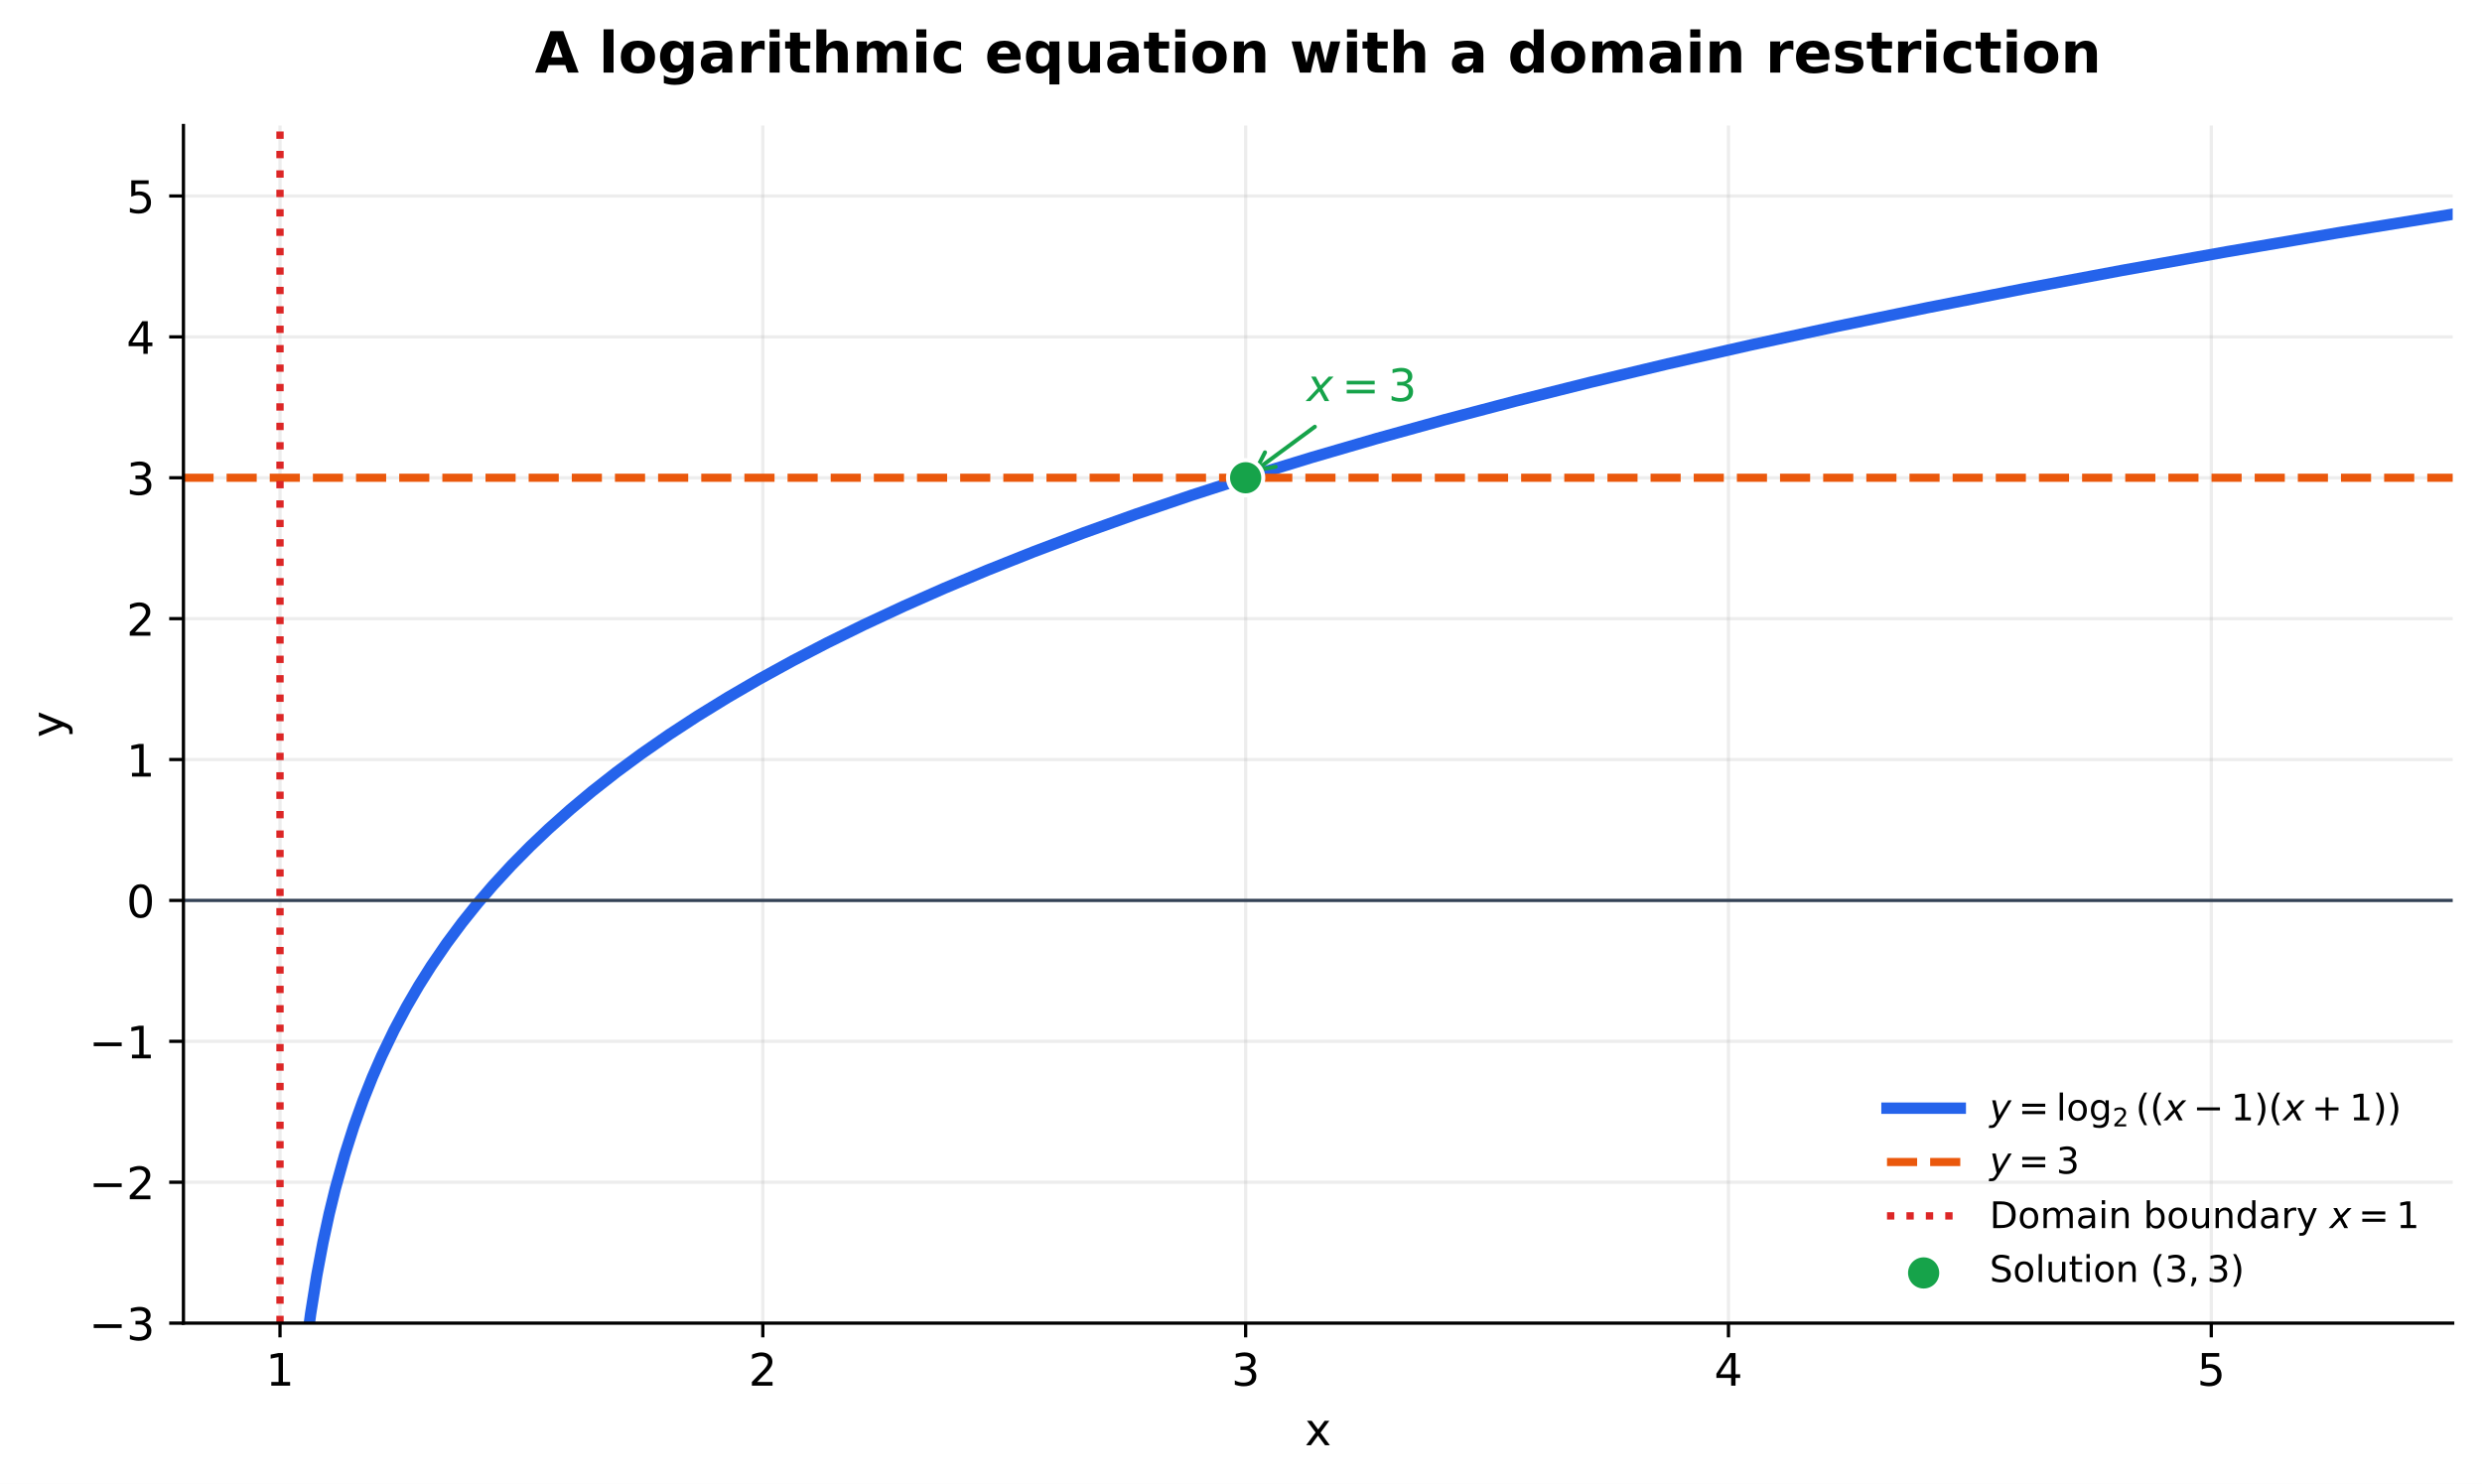
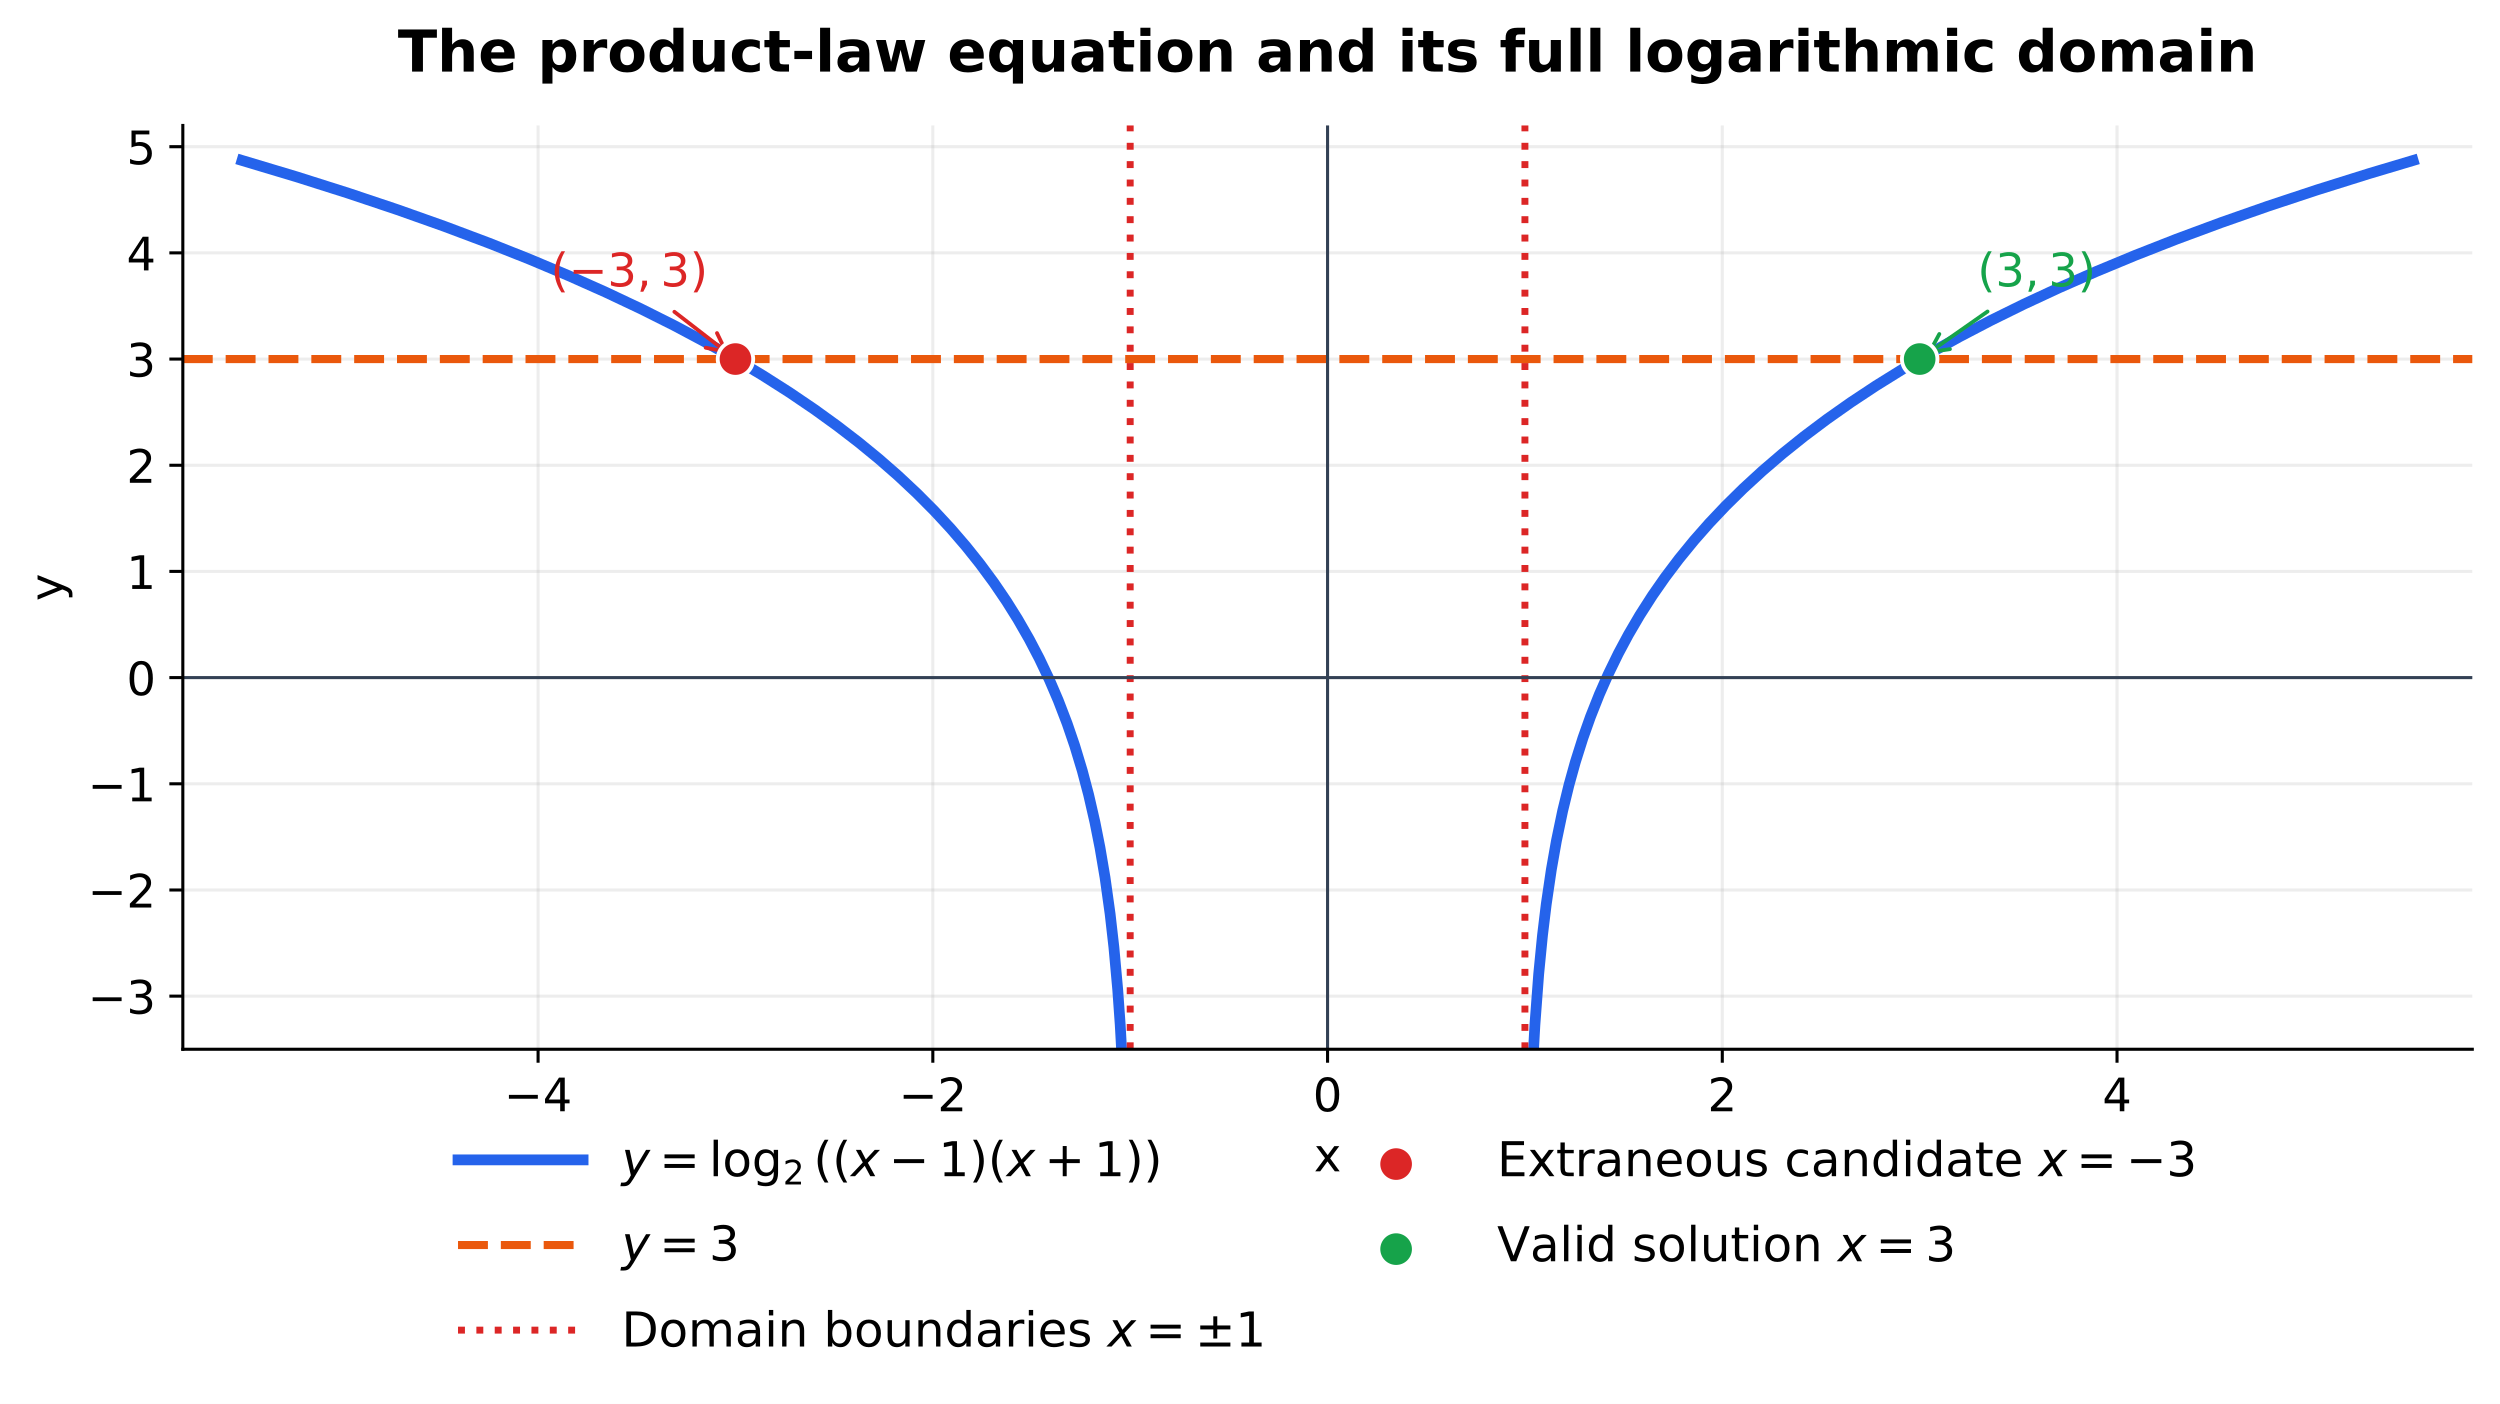
- <svg xmlns="http://www.w3.org/2000/svg" xmlns:xlink="http://www.w3.org/1999/xlink" width="609.702pt" height="364.57pt" viewBox="0 0 609.702 364.57" version="1.1">
+ <svg xmlns="http://www.w3.org/2000/svg" xmlns:xlink="http://www.w3.org/1999/xlink" width="649.584pt" height="364.794pt" viewBox="0 0 649.584 364.794" version="1.1">
  <defs>
    <style type="text/css">*{stroke-linejoin: round; stroke-linecap: butt}</style>
  </defs>
  <g id="figure_1">
    <g id="patch_1">
-       <path d="M 0 364.57  L 609.702 364.57  L 609.702 0  L 0 0  z " style="fill: #ffffff" />
+       <path d="M 0 364.794  L 649.584 364.794  L 649.584 0  L 0 0  z " style="fill: #ffffff" />
    </g>
    <g id="axes_1">
      <g id="patch_2">
-         <path d="M 45.062 325.078  L 602.502 325.078  L 602.502 30.838  L 45.062 30.838  z " style="fill: #ffffff" />
+         <path d="M 47.504 272.631  L 642.384 272.631  L 642.384 32.598  L 47.504 32.598  z " style="fill: #ffffff" />
      </g>
      <g id="matplotlib.axis_1">
        <g id="xtick_1">
          <g id="line2d_1">
-             <path d="M 68.783 325.078  L 68.783 30.838  " clip-path="url(#p2cdcbccabf)" style="fill: none; stroke: #b0b0b0; stroke-opacity: 0.22; stroke-width: 0.8; stroke-linecap: square" />
+             <path d="M 139.813 272.631  L 139.813 32.598  " clip-path="url(#paec1290d98)" style="fill: none; stroke: #b0b0b0; stroke-opacity: 0.22; stroke-width: 0.8; stroke-linecap: square" />
          </g>
          <g id="line2d_2">
            <defs>
-               <path id="ma4aa0a1825" d="M 0 0  L 0 3.5  " style="stroke: #000000; stroke-width: 0.8" />
+               <path id="mba4700e595" d="M 0 0  L 0 3.5  " style="stroke: #000000; stroke-width: 0.8" />
            </defs>
            <g>
-               <use xlink:href="#ma4aa0a1825" x="68.783" y="325.078" style="stroke: #000000; stroke-width: 0.8" />
+               <use xlink:href="#mba4700e595" x="139.813" y="272.631" style="stroke: #000000; stroke-width: 0.8" />
            </g>
          </g>
          <g id="text_1">
-             <text style="font-size: 11px; font-family: 'DejaVu Sans'; text-anchor: middle" x="68.783" y="340.436" transform="rotate(-0 68.7832 340.4361)">1</text>
+             <text style="font-size: 12px; font-family: 'DejaVu Sans'; text-anchor: middle" x="139.813" y="288.749" transform="rotate(-0 139.8133 288.7495)">−4</text>
          </g>
        </g>
        <g id="xtick_2">
          <g id="line2d_3">
-             <path d="M 187.387 325.078  L 187.387 30.838  " clip-path="url(#p2cdcbccabf)" style="fill: none; stroke: #b0b0b0; stroke-opacity: 0.22; stroke-width: 0.8; stroke-linecap: square" />
+             <path d="M 242.379 272.631  L 242.379 32.598  " clip-path="url(#paec1290d98)" style="fill: none; stroke: #b0b0b0; stroke-opacity: 0.22; stroke-width: 0.8; stroke-linecap: square" />
          </g>
          <g id="line2d_4">
            <g>
-               <use xlink:href="#ma4aa0a1825" x="187.387" y="325.078" style="stroke: #000000; stroke-width: 0.8" />
+               <use xlink:href="#mba4700e595" x="242.379" y="272.631" style="stroke: #000000; stroke-width: 0.8" />
            </g>
          </g>
          <g id="text_2">
-             <text style="font-size: 11px; font-family: 'DejaVu Sans'; text-anchor: middle" x="187.387" y="340.436" transform="rotate(-0 187.3875 340.4361)">2</text>
+             <text style="font-size: 12px; font-family: 'DejaVu Sans'; text-anchor: middle" x="242.379" y="288.749" transform="rotate(-0 242.3789 288.7495)">−2</text>
          </g>
        </g>
        <g id="xtick_3">
          <g id="line2d_5">
-             <path d="M 305.992 325.078  L 305.992 30.838  " clip-path="url(#p2cdcbccabf)" style="fill: none; stroke: #b0b0b0; stroke-opacity: 0.22; stroke-width: 0.8; stroke-linecap: square" />
+             <path d="M 344.944 272.631  L 344.944 32.598  " clip-path="url(#paec1290d98)" style="fill: none; stroke: #b0b0b0; stroke-opacity: 0.22; stroke-width: 0.8; stroke-linecap: square" />
          </g>
          <g id="line2d_6">
            <g>
-               <use xlink:href="#ma4aa0a1825" x="305.992" y="325.078" style="stroke: #000000; stroke-width: 0.8" />
+               <use xlink:href="#mba4700e595" x="344.944" y="272.631" style="stroke: #000000; stroke-width: 0.8" />
            </g>
          </g>
          <g id="text_3">
-             <text style="font-size: 11px; font-family: 'DejaVu Sans'; text-anchor: middle" x="305.992" y="340.436" transform="rotate(-0 305.9917 340.4361)">3</text>
+             <text style="font-size: 12px; font-family: 'DejaVu Sans'; text-anchor: middle" x="344.944" y="288.749" transform="rotate(-0 344.9444 288.7495)">0</text>
          </g>
        </g>
        <g id="xtick_4">
          <g id="line2d_7">
-             <path d="M 424.596 325.078  L 424.596 30.838  " clip-path="url(#p2cdcbccabf)" style="fill: none; stroke: #b0b0b0; stroke-opacity: 0.22; stroke-width: 0.8; stroke-linecap: square" />
+             <path d="M 447.51 272.631  L 447.51 32.598  " clip-path="url(#paec1290d98)" style="fill: none; stroke: #b0b0b0; stroke-opacity: 0.22; stroke-width: 0.8; stroke-linecap: square" />
          </g>
          <g id="line2d_8">
            <g>
-               <use xlink:href="#ma4aa0a1825" x="424.596" y="325.078" style="stroke: #000000; stroke-width: 0.8" />
+               <use xlink:href="#mba4700e595" x="447.51" y="272.631" style="stroke: #000000; stroke-width: 0.8" />
            </g>
          </g>
          <g id="text_4">
-             <text style="font-size: 11px; font-family: 'DejaVu Sans'; text-anchor: middle" x="424.596" y="340.436" transform="rotate(-0 424.596 340.4361)">4</text>
+             <text style="font-size: 12px; font-family: 'DejaVu Sans'; text-anchor: middle" x="447.51" y="288.749" transform="rotate(-0 447.5099 288.7495)">2</text>
          </g>
        </g>
        <g id="xtick_5">
          <g id="line2d_9">
-             <path d="M 543.2 325.078  L 543.2 30.838  " clip-path="url(#p2cdcbccabf)" style="fill: none; stroke: #b0b0b0; stroke-opacity: 0.22; stroke-width: 0.8; stroke-linecap: square" />
+             <path d="M 550.075 272.631  L 550.075 32.598  " clip-path="url(#paec1290d98)" style="fill: none; stroke: #b0b0b0; stroke-opacity: 0.22; stroke-width: 0.8; stroke-linecap: square" />
          </g>
          <g id="line2d_10">
            <g>
-               <use xlink:href="#ma4aa0a1825" x="543.2" y="325.078" style="stroke: #000000; stroke-width: 0.8" />
+               <use xlink:href="#mba4700e595" x="550.075" y="272.631" style="stroke: #000000; stroke-width: 0.8" />
            </g>
          </g>
          <g id="text_5">
-             <text style="font-size: 11px; font-family: 'DejaVu Sans'; text-anchor: middle" x="543.2" y="340.436" transform="rotate(-0 543.2002 340.4361)">5</text>
+             <text style="font-size: 12px; font-family: 'DejaVu Sans'; text-anchor: middle" x="550.075" y="288.749" transform="rotate(-0 550.0754 288.7495)">4</text>
          </g>
        </g>
        <g id="text_6">
-           <text style="font-size: 11px; font-family: 'DejaVu Sans'; text-anchor: middle" x="323.782" y="355.082" transform="rotate(-0 323.7823 355.082)">x</text>
+           <text style="font-size: 12px; font-family: 'DejaVu Sans'; text-anchor: middle" x="344.944" y="304.363" transform="rotate(-0 344.9444 304.3632)">x</text>
        </g>
      </g>
      <g id="matplotlib.axis_2">
        <g id="ytick_1">
          <g id="line2d_11">
-             <path d="M 45.062 325.078  L 602.502 325.078  " clip-path="url(#p2cdcbccabf)" style="fill: none; stroke: #b0b0b0; stroke-opacity: 0.22; stroke-width: 0.8; stroke-linecap: square" />
+             <path d="M 47.504 258.836  L 642.384 258.836  " clip-path="url(#paec1290d98)" style="fill: none; stroke: #b0b0b0; stroke-opacity: 0.22; stroke-width: 0.8; stroke-linecap: square" />
          </g>
          <g id="line2d_12">
            <defs>
-               <path id="ma84de4be8d" d="M 0 0  L -3.5 0  " style="stroke: #000000; stroke-width: 0.8" />
+               <path id="mb89dd9a7d6" d="M 0 0  L -3.5 0  " style="stroke: #000000; stroke-width: 0.8" />
            </defs>
            <g>
-               <use xlink:href="#ma84de4be8d" x="45.062" y="325.078" style="stroke: #000000; stroke-width: 0.8" />
+               <use xlink:href="#mb89dd9a7d6" x="47.504" y="258.836" style="stroke: #000000; stroke-width: 0.8" />
            </g>
          </g>
          <g id="text_7">
-             <text style="font-size: 11px; font-family: 'DejaVu Sans'; text-anchor: end" x="38.062" y="329.257" transform="rotate(-0 38.06234 329.257)">−3</text>
+             <text style="font-size: 12px; font-family: 'DejaVu Sans'; text-anchor: end" x="40.504" y="263.395" transform="rotate(-0 40.50438 263.3954)">−3</text>
          </g>
        </g>
        <g id="ytick_2">
          <g id="line2d_13">
-             <path d="M 45.062 290.461  L 602.502 290.461  " clip-path="url(#p2cdcbccabf)" style="fill: none; stroke: #b0b0b0; stroke-opacity: 0.22; stroke-width: 0.8; stroke-linecap: square" />
+             <path d="M 47.504 231.246  L 642.384 231.246  " clip-path="url(#paec1290d98)" style="fill: none; stroke: #b0b0b0; stroke-opacity: 0.22; stroke-width: 0.8; stroke-linecap: square" />
          </g>
          <g id="line2d_14">
            <g>
-               <use xlink:href="#ma84de4be8d" x="45.062" y="290.461" style="stroke: #000000; stroke-width: 0.8" />
+               <use xlink:href="#mb89dd9a7d6" x="47.504" y="231.246" style="stroke: #000000; stroke-width: 0.8" />
            </g>
          </g>
          <g id="text_8">
-             <text style="font-size: 11px; font-family: 'DejaVu Sans'; text-anchor: end" x="38.062" y="294.64" transform="rotate(-0 38.06234 294.6405)">−2</text>
+             <text style="font-size: 12px; font-family: 'DejaVu Sans'; text-anchor: end" x="40.504" y="235.805" transform="rotate(-0 40.50438 235.8053)">−2</text>
          </g>
        </g>
        <g id="ytick_3">
          <g id="line2d_15">
-             <path d="M 45.062 255.845  L 602.502 255.845  " clip-path="url(#p2cdcbccabf)" style="fill: none; stroke: #b0b0b0; stroke-opacity: 0.22; stroke-width: 0.8; stroke-linecap: square" />
+             <path d="M 47.504 203.656  L 642.384 203.656  " clip-path="url(#paec1290d98)" style="fill: none; stroke: #b0b0b0; stroke-opacity: 0.22; stroke-width: 0.8; stroke-linecap: square" />
          </g>
          <g id="line2d_16">
            <g>
-               <use xlink:href="#ma84de4be8d" x="45.062" y="255.845" style="stroke: #000000; stroke-width: 0.8" />
+               <use xlink:href="#mb89dd9a7d6" x="47.504" y="203.656" style="stroke: #000000; stroke-width: 0.8" />
            </g>
          </g>
          <g id="text_9">
-             <text style="font-size: 11px; font-family: 'DejaVu Sans'; text-anchor: end" x="38.062" y="260.024" transform="rotate(-0 38.06234 260.024)">−1</text>
+             <text style="font-size: 12px; font-family: 'DejaVu Sans'; text-anchor: end" x="40.504" y="208.215" transform="rotate(-0 40.50438 208.2152)">−1</text>
          </g>
        </g>
        <g id="ytick_4">
          <g id="line2d_17">
-             <path d="M 45.062 221.228  L 602.502 221.228  " clip-path="url(#p2cdcbccabf)" style="fill: none; stroke: #b0b0b0; stroke-opacity: 0.22; stroke-width: 0.8; stroke-linecap: square" />
+             <path d="M 47.504 176.066  L 642.384 176.066  " clip-path="url(#paec1290d98)" style="fill: none; stroke: #b0b0b0; stroke-opacity: 0.22; stroke-width: 0.8; stroke-linecap: square" />
          </g>
          <g id="line2d_18">
            <g>
-               <use xlink:href="#ma84de4be8d" x="45.062" y="221.228" style="stroke: #000000; stroke-width: 0.8" />
+               <use xlink:href="#mb89dd9a7d6" x="47.504" y="176.066" style="stroke: #000000; stroke-width: 0.8" />
            </g>
          </g>
          <g id="text_10">
-             <text style="font-size: 11px; font-family: 'DejaVu Sans'; text-anchor: end" x="38.062" y="225.408" transform="rotate(-0 38.06234 225.4075)">0</text>
+             <text style="font-size: 12px; font-family: 'DejaVu Sans'; text-anchor: end" x="40.504" y="180.625" transform="rotate(-0 40.50438 180.6251)">0</text>
          </g>
        </g>
        <g id="ytick_5">
          <g id="line2d_19">
-             <path d="M 45.062 186.612  L 602.502 186.612  " clip-path="url(#p2cdcbccabf)" style="fill: none; stroke: #b0b0b0; stroke-opacity: 0.22; stroke-width: 0.8; stroke-linecap: square" />
+             <path d="M 47.504 148.476  L 642.384 148.476  " clip-path="url(#paec1290d98)" style="fill: none; stroke: #b0b0b0; stroke-opacity: 0.22; stroke-width: 0.8; stroke-linecap: square" />
          </g>
          <g id="line2d_20">
            <g>
-               <use xlink:href="#ma84de4be8d" x="45.062" y="186.612" style="stroke: #000000; stroke-width: 0.8" />
+               <use xlink:href="#mb89dd9a7d6" x="47.504" y="148.476" style="stroke: #000000; stroke-width: 0.8" />
            </g>
          </g>
          <g id="text_11">
-             <text style="font-size: 11px; font-family: 'DejaVu Sans'; text-anchor: end" x="38.062" y="190.791" transform="rotate(-0 38.06234 190.7911)">1</text>
+             <text style="font-size: 12px; font-family: 'DejaVu Sans'; text-anchor: end" x="40.504" y="153.035" transform="rotate(-0 40.50438 153.035)">1</text>
          </g>
        </g>
        <g id="ytick_6">
          <g id="line2d_21">
-             <path d="M 45.062 151.995  L 602.502 151.995  " clip-path="url(#p2cdcbccabf)" style="fill: none; stroke: #b0b0b0; stroke-opacity: 0.22; stroke-width: 0.8; stroke-linecap: square" />
+             <path d="M 47.504 120.886  L 642.384 120.886  " clip-path="url(#paec1290d98)" style="fill: none; stroke: #b0b0b0; stroke-opacity: 0.22; stroke-width: 0.8; stroke-linecap: square" />
          </g>
          <g id="line2d_22">
            <g>
-               <use xlink:href="#ma84de4be8d" x="45.062" y="151.995" style="stroke: #000000; stroke-width: 0.8" />
+               <use xlink:href="#mb89dd9a7d6" x="47.504" y="120.886" style="stroke: #000000; stroke-width: 0.8" />
            </g>
          </g>
          <g id="text_12">
-             <text style="font-size: 11px; font-family: 'DejaVu Sans'; text-anchor: end" x="38.062" y="156.175" transform="rotate(-0 38.06234 156.1746)">2</text>
+             <text style="font-size: 12px; font-family: 'DejaVu Sans'; text-anchor: end" x="40.504" y="125.445" transform="rotate(-0 40.50438 125.445)">2</text>
          </g>
        </g>
        <g id="ytick_7">
          <g id="line2d_23">
-             <path d="M 45.062 117.379  L 602.502 117.379  " clip-path="url(#p2cdcbccabf)" style="fill: none; stroke: #b0b0b0; stroke-opacity: 0.22; stroke-width: 0.8; stroke-linecap: square" />
+             <path d="M 47.504 93.296  L 642.384 93.296  " clip-path="url(#paec1290d98)" style="fill: none; stroke: #b0b0b0; stroke-opacity: 0.22; stroke-width: 0.8; stroke-linecap: square" />
          </g>
          <g id="line2d_24">
            <g>
-               <use xlink:href="#ma84de4be8d" x="45.062" y="117.379" style="stroke: #000000; stroke-width: 0.8" />
+               <use xlink:href="#mb89dd9a7d6" x="47.504" y="93.296" style="stroke: #000000; stroke-width: 0.8" />
            </g>
          </g>
          <g id="text_13">
-             <text style="font-size: 11px; font-family: 'DejaVu Sans'; text-anchor: end" x="38.062" y="121.558" transform="rotate(-0 38.06234 121.5581)">3</text>
+             <text style="font-size: 12px; font-family: 'DejaVu Sans'; text-anchor: end" x="40.504" y="97.855" transform="rotate(-0 40.50438 97.85489)">3</text>
          </g>
        </g>
        <g id="ytick_8">
          <g id="line2d_25">
-             <path d="M 45.062 82.763  L 602.502 82.763  " clip-path="url(#p2cdcbccabf)" style="fill: none; stroke: #b0b0b0; stroke-opacity: 0.22; stroke-width: 0.8; stroke-linecap: square" />
+             <path d="M 47.504 65.706  L 642.384 65.706  " clip-path="url(#paec1290d98)" style="fill: none; stroke: #b0b0b0; stroke-opacity: 0.22; stroke-width: 0.8; stroke-linecap: square" />
          </g>
          <g id="line2d_26">
            <g>
-               <use xlink:href="#ma84de4be8d" x="45.062" y="82.763" style="stroke: #000000; stroke-width: 0.8" />
+               <use xlink:href="#mb89dd9a7d6" x="47.504" y="65.706" style="stroke: #000000; stroke-width: 0.8" />
            </g>
          </g>
          <g id="text_14">
-             <text style="font-size: 11px; font-family: 'DejaVu Sans'; text-anchor: end" x="38.062" y="86.942" transform="rotate(-0 38.06234 86.94166)">4</text>
+             <text style="font-size: 12px; font-family: 'DejaVu Sans'; text-anchor: end" x="40.504" y="70.265" transform="rotate(-0 40.50438 70.26481)">4</text>
          </g>
        </g>
        <g id="ytick_9">
          <g id="line2d_27">
-             <path d="M 45.062 48.146  L 602.502 48.146  " clip-path="url(#p2cdcbccabf)" style="fill: none; stroke: #b0b0b0; stroke-opacity: 0.22; stroke-width: 0.8; stroke-linecap: square" />
+             <path d="M 47.504 38.116  L 642.384 38.116  " clip-path="url(#paec1290d98)" style="fill: none; stroke: #b0b0b0; stroke-opacity: 0.22; stroke-width: 0.8; stroke-linecap: square" />
          </g>
          <g id="line2d_28">
            <g>
-               <use xlink:href="#ma84de4be8d" x="45.062" y="48.146" style="stroke: #000000; stroke-width: 0.8" />
+               <use xlink:href="#mb89dd9a7d6" x="47.504" y="38.116" style="stroke: #000000; stroke-width: 0.8" />
            </g>
          </g>
          <g id="text_15">
-             <text style="font-size: 11px; font-family: 'DejaVu Sans'; text-anchor: end" x="38.062" y="52.325" transform="rotate(-0 38.06234 52.32519)">5</text>
+             <text style="font-size: 12px; font-family: 'DejaVu Sans'; text-anchor: end" x="40.504" y="42.675" transform="rotate(-0 40.50438 42.67473)">5</text>
          </g>
        </g>
        <g id="text_16">
-           <text style="font-size: 11px; font-family: 'DejaVu Sans'; text-anchor: middle" x="15.558" y="177.958" transform="rotate(-90 15.55828 177.9578)">y</text>
+           <text style="font-size: 12px; font-family: 'DejaVu Sans'; text-anchor: middle" x="16.318" y="152.614" transform="rotate(-90 16.31812 152.6145)">y</text>
        </g>
      </g>
      <g id="line2d_29">
-         <path d="M 72.054 365.57  L 72.508 358.674  L 73.267 349.251  L 74.786 334.37  L 76.304 322.795  L 77.823 313.301  L 79.341 305.239  L 80.86 298.223  L 82.379 292.004  L 84.656 283.816  L 86.934 276.672  L 89.212 270.324  L 91.49 264.605  L 93.768 259.395  L 96.805 253.09  L 99.843 247.382  L 102.88 242.161  L 105.917 237.343  L 109.714 231.796  L 113.51 226.689  L 117.307 221.952  L 121.103 217.53  L 125.659 212.581  L 130.215 207.965  L 134.771 203.636  L 140.086 198.9  L 145.401 194.456  L 151.475 189.688  L 157.55 185.209  L 164.383 180.469  L 171.217 176.005  L 178.81 171.33  L 186.403 166.917  L 194.756 162.329  L 203.108 157.987  L 212.22 153.5  L 222.091 148.897  L 231.962 144.534  L 242.592 140.074  L 253.981 135.539  L 266.13 130.95  L 279.039 126.324  L 292.706 121.676  L 307.133 117.019  L 322.319 112.365  L 338.264 107.722  L 354.969 103.098  L 372.433 98.501  L 390.656 93.935  L 409.639 89.406  L 430.14 84.749  L 451.401 80.151  L 473.421 75.613  L 496.959 70.99  L 521.257 66.442  L 547.073 61.836  L 574.408 57.188  L 602.502 52.634  L 602.502 52.634  " clip-path="url(#p2cdcbccabf)" style="fill: none; stroke: #2563eb; stroke-width: 2.8; stroke-linecap: square" />
+         <path d="M 62.889 41.692  L 77.007 45.927  L 90.467 50.196  L 103.272 54.489  L 115.419 58.799  L 126.91 63.115  L 137.744 67.423  L 147.922 71.709  L 157.443 75.954  L 166.636 80.298  L 175.172 84.575  L 183.38 88.939  L 190.931 93.2  L 198.154 97.527  L 205.048 101.92  L 211.615 106.375  L 217.524 110.646  L 223.106 114.939  L 228.359 119.245  L 233.283 123.552  L 238.208 128.16  L 242.804 132.779  L 247.072 137.391  L 251.012 141.973  L 254.624 146.497  L 258.235 151.39  L 261.518 156.219  L 264.473 160.94  L 267.428 166.091  L 270.054 171.11  L 272.681 176.643  L 274.979 182.008  L 277.277 187.994  L 279.247 193.758  L 281.217 200.283  L 282.858 206.485  L 284.5 213.626  L 285.813 220.256  L 287.127 228.021  L 288.44 237.432  L 289.425 246.117  L 290.41 257.017  L 291.066 266.243  L 291.723 278.102  L 292.38 294.814  L 292.38 294.814  " clip-path="url(#paec1290d98)" style="fill: none; stroke: #2563eb; stroke-width: 2.8; stroke-linecap: square" />
      </g>
      <g id="line2d_30">
-         <path d="M 45.062 117.379  L 602.502 117.379  " clip-path="url(#p2cdcbccabf)" style="fill: none; stroke-dasharray: 7.4,3.2; stroke-dashoffset: 0; stroke: #ea580c; stroke-width: 2" />
+         <path d="M 397.509 294.814  L 398.166 278.102  L 398.822 266.243  L 399.807 253.066  L 400.792 243.024  L 401.777 234.884  L 403.091 225.95  L 404.404 218.506  L 406.045 210.638  L 407.687 203.907  L 409.328 198.009  L 411.298 191.762  L 413.268 186.211  L 415.566 180.418  L 417.865 175.205  L 420.491 169.812  L 423.118 164.905  L 426.072 159.857  L 429.356 154.728  L 432.639 150.015  L 436.25 145.23  L 440.19 140.408  L 444.13 135.935  L 448.398 131.425  L 452.994 126.899  L 457.919 122.376  L 463.172 117.87  L 468.753 113.393  L 474.663 108.954  L 480.901 104.559  L 487.467 100.214  L 494.361 95.923  L 501.584 91.689  L 509.135 87.514  L 517.343 83.232  L 525.879 79.031  L 535.072 74.759  L 544.593 70.579  L 554.771 66.356  L 565.605 62.106  L 577.096 57.846  L 589.244 53.588  L 602.048 49.344  L 615.509 45.122  L 627 41.692  L 627 41.692  " clip-path="url(#paec1290d98)" style="fill: none; stroke: #2563eb; stroke-width: 2.8; stroke-linecap: square" />
      </g>
      <g id="line2d_31">
-         <path d="M 68.783 325.078  L 68.783 30.838  " clip-path="url(#p2cdcbccabf)" style="fill: none; stroke-dasharray: 1.8,2.97; stroke-dashoffset: 0; stroke: #dc2626; stroke-width: 1.8" />
+         <path d="M 47.504 93.296  L 642.384 93.296  " clip-path="url(#paec1290d98)" style="fill: none; stroke-dasharray: 7.77,3.36; stroke-dashoffset: 0; stroke: #ea580c; stroke-width: 2.1" />
      </g>
      <g id="line2d_32">
-         <path d="M 45.062 221.228  L 602.502 221.228  " clip-path="url(#p2cdcbccabf)" style="fill: none; stroke: #334155; stroke-width: 0.8; stroke-linecap: square" />
+         <path d="M 293.662 272.631  L 293.662 32.598  " clip-path="url(#paec1290d98)" style="fill: none; stroke-dasharray: 1.8,2.97; stroke-dashoffset: 0; stroke: #dc2626; stroke-width: 1.8" />
      </g>
      <g id="line2d_33">
-         <path clip-path="url(#p2cdcbccabf)" style="fill: none; stroke: #334155; stroke-width: 0.8; stroke-linecap: square" />
+         <path d="M 396.227 272.631  L 396.227 32.598  " clip-path="url(#paec1290d98)" style="fill: none; stroke-dasharray: 1.8,2.97; stroke-dashoffset: 0; stroke: #dc2626; stroke-width: 1.8" />
+       </g>
+       <g id="line2d_34">
+         <path d="M 47.504 176.066  L 642.384 176.066  " clip-path="url(#paec1290d98)" style="fill: none; stroke: #334155; stroke-width: 0.8; stroke-linecap: square" />
+       </g>
+       <g id="line2d_35">
+         <path d="M 344.944 272.631  L 344.944 32.598  " clip-path="url(#paec1290d98)" style="fill: none; stroke: #334155; stroke-width: 0.8; stroke-linecap: square" />
      </g>
      <g id="patch_3">
-         <path d="M 45.062 325.078  L 45.062 30.838  " style="fill: none; stroke: #000000; stroke-width: 0.8; stroke-linejoin: miter; stroke-linecap: square" />
+         <path d="M 47.504 272.631  L 47.504 32.598  " style="fill: none; stroke: #000000; stroke-width: 0.8; stroke-linejoin: miter; stroke-linecap: square" />
      </g>
      <g id="patch_4">
-         <path d="M 45.062 325.078  L 602.502 325.078  " style="fill: none; stroke: #000000; stroke-width: 0.8; stroke-linejoin: miter; stroke-linecap: square" />
+         <path d="M 47.504 272.631  L 642.384 272.631  " style="fill: none; stroke: #000000; stroke-width: 0.8; stroke-linejoin: miter; stroke-linecap: square" />
      </g>
      <g id="patch_5">
-         <path d="M 322.983 104.851  Q 315.293 110.521 308.503 115.527  " style="fill: none; stroke: #16a34a; stroke-linecap: round" />
-         <path d="M 313.35 114.687  L 308.503 115.527  L 310.739 111.145  " style="fill: none; stroke: #16a34a; stroke-linecap: round" />
+         <path d="M 175.228 81.016  Q 182.37 86.543 188.627 91.385  " style="fill: none; stroke: #dc2626; stroke-linecap: round" />
+         <path d="M 186.3 86.55  L 188.627 91.385  L 183.362 90.346  " style="fill: none; stroke: #dc2626; stroke-linecap: round" />
      </g>
      <g id="text_17">
-         <g style="fill: #16a34a" transform="translate(320.9917 99.37899)">
+         <g style="fill: #dc2626" transform="translate(143.0961 75.29583)">
          <text>
-             <tspan x="0" y="-0.828" style="font-style: oblique; font-size: 11px; font-family: 'DejaVu Sans'; fill: #16a34a">x</tspan>
-             <tspan x="8.653" y="-0.828" style="font-size: 11px; font-family: 'DejaVu Sans'; fill: #16a34a">=</tspan>
-             <tspan x="20.013" y="-0.828" style="font-size: 11px; font-family: 'DejaVu Sans'; fill: #16a34a">3</tspan>
+             <tspan x="0" y="-0.891" style="font-size: 12px; font-family: 'DejaVu Sans'; fill: #dc2626">(</tspan>
+             <tspan x="4.682" y="-0.891" style="font-size: 12px; font-family: 'DejaVu Sans'; fill: #dc2626">−</tspan>
+             <tspan x="14.736" y="-0.891" style="font-size: 12px; font-family: 'DejaVu Sans'; fill: #dc2626">3</tspan>
+             <tspan x="22.371" y="-0.891" style="font-size: 12px; font-family: 'DejaVu Sans'; fill: #dc2626">,</tspan>
+             <tspan x="28.523" y="-0.891" style="font-size: 12px; font-family: 'DejaVu Sans'; fill: #dc2626">3</tspan>
+             <tspan x="36.158" y="-0.891" style="font-size: 12px; font-family: 'DejaVu Sans'; fill: #dc2626">)</tspan>
          </text>
        </g>
      </g>
+       <g id="patch_6">
+         <path d="M 516.429 80.941  Q 508.43 86.544 501.347 91.507  " style="fill: none; stroke: #16a34a; stroke-linecap: round" />
+         <path d="M 506.655 90.718  L 501.347 91.507  L 503.901 86.787  " style="fill: none; stroke: #16a34a; stroke-linecap: round" />
+       </g>
      <g id="text_18">
-         <text style="font-weight: 700; font-size: 14px; font-family: 'DejaVu Sans'; text-anchor: middle" x="323.782" y="17.838" transform="rotate(-0 323.7823 17.83781)">A logarithmic equation with a domain restriction</text>
+         <g style="fill: #16a34a" transform="translate(513.7927 75.29583)">
+           <text>
+             <tspan x="0" y="-0.891" style="font-size: 12px; font-family: 'DejaVu Sans'; fill: #16a34a">(</tspan>
+             <tspan x="4.682" y="-0.891" style="font-size: 12px; font-family: 'DejaVu Sans'; fill: #16a34a">3</tspan>
+             <tspan x="12.316" y="-0.891" style="font-size: 12px; font-family: 'DejaVu Sans'; fill: #16a34a">,</tspan>
+             <tspan x="18.469" y="-0.891" style="font-size: 12px; font-family: 'DejaVu Sans'; fill: #16a34a">3</tspan>
+             <tspan x="26.104" y="-0.891" style="font-size: 12px; font-family: 'DejaVu Sans'; fill: #16a34a">)</tspan>
+           </text>
+         </g>
+       </g>
+       <g id="text_19">
+         <text style="font-weight: 700; font-size: 15px; font-family: 'DejaVu Sans'; text-anchor: middle" x="344.944" y="18.598" transform="rotate(-0 344.9444 18.59766)">The product-law equation and its full logarithmic domain</text>
      </g>
      <g id="PathCollection_1">
        <defs>
-           <path id="m08bd3ac6f9" d="M 0 4.33  C 1.148 4.33 2.25 3.874 3.062 3.062  C 3.874 2.25 4.33 1.148 4.33 0  C 4.33 -1.148 3.874 -2.25 3.062 -3.062  C 2.25 -3.874 1.148 -4.33 0 -4.33  C -1.148 -4.33 -2.25 -3.874 -3.062 -3.062  C -3.874 -2.25 -4.33 -1.148 -4.33 0  C -4.33 1.148 -3.874 2.25 -3.062 3.062  C -2.25 3.874 -1.148 4.33 0 4.33  z " style="stroke: #ffffff" />
+           <path id="ma6771ad930" d="M 0 4.61  C 1.223 4.61 2.395 4.124 3.26 3.26  C 4.124 2.395 4.61 1.223 4.61 0  C 4.61 -1.223 4.124 -2.395 3.26 -3.26  C 2.395 -4.124 1.223 -4.61 0 -4.61  C -1.223 -4.61 -2.395 -4.124 -3.26 -3.26  C -4.124 -2.395 -4.61 -1.223 -4.61 0  C -4.61 1.223 -4.124 2.395 -3.26 3.26  C -2.395 4.124 -1.223 4.61 0 4.61  z " style="stroke: #ffffff" />
        </defs>
-         <g clip-path="url(#p2cdcbccabf)">
-           <use xlink:href="#m08bd3ac6f9" x="305.992" y="117.379" style="fill: #16a34a; stroke: #ffffff" />
+         <g clip-path="url(#paec1290d98)">
+           <use xlink:href="#ma6771ad930" x="191.096" y="93.296" style="fill: #dc2626; stroke: #ffffff" />
+         </g>
+       </g>
+       <g id="PathCollection_2">
+         <defs>
+           <path id="m5e4162ec78" d="M 0 4.61  C 1.223 4.61 2.395 4.124 3.26 3.26  C 4.124 2.395 4.61 1.223 4.61 0  C 4.61 -1.223 4.124 -2.395 3.26 -3.26  C 2.395 -4.124 1.223 -4.61 0 -4.61  C -1.223 -4.61 -2.395 -4.124 -3.26 -3.26  C -4.124 -2.395 -4.61 -1.223 -4.61 0  C -4.61 1.223 -4.124 2.395 -3.26 3.26  C -2.395 4.124 -1.223 4.61 0 4.61  z " style="stroke: #ffffff" />
+         </defs>
+         <g clip-path="url(#paec1290d98)">
+           <use xlink:href="#m5e4162ec78" x="498.793" y="93.296" style="fill: #16a34a; stroke: #ffffff" />
        </g>
      </g>
      <g id="legend_1">
-         <g id="line2d_34">
-           <path d="M 463.542 272.269  L 472.542 272.269  L 481.542 272.269  " style="fill: none; stroke: #2563eb; stroke-width: 2.8; stroke-linecap: square" />
-         </g>
-         <g id="text_19">
-           <g transform="translate(488.7423 275.4189)">
+         <g id="line2d_36">
+           <path d="M 119.007 301.373  L 135.257 301.373  L 151.507 301.373  " style="fill: none; stroke: #2563eb; stroke-width: 2.8; stroke-linecap: square" />
+         </g>
+         <g id="text_20">
+           <g transform="translate(161.5069 305.7484)">
            <text>
-               <tspan x="0" y="-0.156" style="font-style: oblique; font-size: 9px; font-family: 'DejaVu Sans'">y</tspan>
-               <tspan x="42.918" y="-0.156" style="font-style: oblique; font-size: 9px; font-family: 'DejaVu Sans'">x</tspan>
-               <tspan x="72.04" y="-0.156" style="font-style: oblique; font-size: 9px; font-family: 'DejaVu Sans'">x</tspan>
-               <tspan x="7.08" y="-0.156" style="font-size: 9px; font-family: 'DejaVu Sans'">=</tspan>
-               <tspan x="16.374" y="-0.156" style="font-size: 9px; font-family: 'DejaVu Sans'">l</tspan>
-               <tspan x="18.875" y="-0.156" style="font-size: 9px; font-family: 'DejaVu Sans'">o</tspan>
-               <tspan x="24.381" y="-0.156" style="font-size: 9px; font-family: 'DejaVu Sans'">g</tspan>
-               <tspan x="35.895" y="-0.156" style="font-size: 9px; font-family: 'DejaVu Sans'">(</tspan>
-               <tspan x="39.407" y="-0.156" style="font-size: 9px; font-family: 'DejaVu Sans'">(</tspan>
-               <tspan x="49.997" y="-0.156" style="font-size: 9px; font-family: 'DejaVu Sans'">−</tspan>
-               <tspan x="59.292" y="-0.156" style="font-size: 9px; font-family: 'DejaVu Sans'">1</tspan>
-               <tspan x="65.018" y="-0.156" style="font-size: 9px; font-family: 'DejaVu Sans'">)</tspan>
-               <tspan x="68.529" y="-0.156" style="font-size: 9px; font-family: 'DejaVu Sans'">(</tspan>
-               <tspan x="79.12" y="-0.156" style="font-size: 9px; font-family: 'DejaVu Sans'">+</tspan>
-               <tspan x="88.414" y="-0.156" style="font-size: 9px; font-family: 'DejaVu Sans'">1</tspan>
-               <tspan x="94.141" y="-0.156" style="font-size: 9px; font-family: 'DejaVu Sans'">)</tspan>
-               <tspan x="97.652" y="-0.156" style="font-size: 9px; font-family: 'DejaVu Sans'">)</tspan>
-               <tspan x="30.18" y="1.32" style="font-size: 6.3px; font-family: 'DejaVu Sans'">2</tspan>
+               <tspan x="0" y="-0.125" style="font-style: oblique; font-size: 12.5px; font-family: 'DejaVu Sans'">y</tspan>
+               <tspan x="59.627" y="-0.125" style="font-style: oblique; font-size: 12.5px; font-family: 'DejaVu Sans'">x</tspan>
+               <tspan x="100.075" y="-0.125" style="font-style: oblique; font-size: 12.5px; font-family: 'DejaVu Sans'">x</tspan>
+               <tspan x="9.833" y="-0.125" style="font-size: 12.5px; font-family: 'DejaVu Sans'">=</tspan>
+               <tspan x="22.742" y="-0.125" style="font-size: 12.5px; font-family: 'DejaVu Sans'">l</tspan>
+               <tspan x="26.215" y="-0.125" style="font-size: 12.5px; font-family: 'DejaVu Sans'">o</tspan>
+               <tspan x="33.862" y="-0.125" style="font-size: 12.5px; font-family: 'DejaVu Sans'">g</tspan>
+               <tspan x="49.873" y="-0.125" style="font-size: 12.5px; font-family: 'DejaVu Sans'">(</tspan>
+               <tspan x="54.75" y="-0.125" style="font-size: 12.5px; font-family: 'DejaVu Sans'">(</tspan>
+               <tspan x="69.459" y="-0.125" style="font-size: 12.5px; font-family: 'DejaVu Sans'">−</tspan>
+               <tspan x="82.368" y="-0.125" style="font-size: 12.5px; font-family: 'DejaVu Sans'">1</tspan>
+               <tspan x="90.321" y="-0.125" style="font-size: 12.5px; font-family: 'DejaVu Sans'">)</tspan>
+               <tspan x="95.198" y="-0.125" style="font-size: 12.5px; font-family: 'DejaVu Sans'">(</tspan>
+               <tspan x="109.907" y="-0.125" style="font-size: 12.5px; font-family: 'DejaVu Sans'">+</tspan>
+               <tspan x="122.816" y="-0.125" style="font-size: 12.5px; font-family: 'DejaVu Sans'">1</tspan>
+               <tspan x="130.769" y="-0.125" style="font-size: 12.5px; font-family: 'DejaVu Sans'">)</tspan>
+               <tspan x="135.646" y="-0.125" style="font-size: 12.5px; font-family: 'DejaVu Sans'">)</tspan>
+               <tspan x="41.921" y="2.008" style="font-size: 8.75px; font-family: 'DejaVu Sans'">2</tspan>
            </text>
          </g>
        </g>
-         <g id="line2d_35">
-           <path d="M 463.542 285.498  L 472.542 285.498  L 481.542 285.498  " style="fill: none; stroke-dasharray: 7.4,3.2; stroke-dashoffset: 0; stroke: #ea580c; stroke-width: 2" />
-         </g>
-         <g id="text_20">
-           <g transform="translate(488.7423 288.6475)">
+         <g id="line2d_37">
+           <path d="M 119.007 323.496  L 135.257 323.496  L 151.507 323.496  " style="fill: none; stroke-dasharray: 7.77,3.36; stroke-dashoffset: 0; stroke: #ea580c; stroke-width: 2.1" />
+         </g>
+         <g id="text_21">
+           <g transform="translate(161.5069 327.8715)">
            <text>
-               <tspan x="0" y="-0.312" style="font-style: oblique; font-size: 9px; font-family: 'DejaVu Sans'">y</tspan>
-               <tspan x="7.08" y="-0.312" style="font-size: 9px; font-family: 'DejaVu Sans'">=</tspan>
-               <tspan x="16.374" y="-0.312" style="font-size: 9px; font-family: 'DejaVu Sans'">3</tspan>
+               <tspan x="0" y="-0.344" style="font-style: oblique; font-size: 12.5px; font-family: 'DejaVu Sans'">y</tspan>
+               <tspan x="9.833" y="-0.344" style="font-size: 12.5px; font-family: 'DejaVu Sans'">=</tspan>
+               <tspan x="22.742" y="-0.344" style="font-size: 12.5px; font-family: 'DejaVu Sans'">3</tspan>
            </text>
          </g>
        </g>
-         <g id="line2d_36">
-           <path d="M 463.542 298.728  L 472.542 298.728  L 481.542 298.728  " style="fill: none; stroke-dasharray: 1.8,2.97; stroke-dashoffset: 0; stroke: #dc2626; stroke-width: 1.8" />
-         </g>
-         <g id="text_21">
-           <g transform="translate(488.7423 301.8775)">
+         <g id="line2d_38">
+           <path d="M 119.007 345.62  L 135.257 345.62  L 151.507 345.62  " style="fill: none; stroke-dasharray: 1.8,2.97; stroke-dashoffset: 0; stroke: #dc2626; stroke-width: 1.8" />
+         </g>
+         <g id="text_22">
+           <g transform="translate(161.5069 349.9945)">
            <text>
-               <tspan x="0" y="-0.156" style="font-size: 9px; font-family: 'DejaVu Sans'">D</tspan>
-               <tspan x="6.93" y="-0.156" style="font-size: 9px; font-family: 'DejaVu Sans'">o</tspan>
-               <tspan x="12.437" y="-0.156" style="font-size: 9px; font-family: 'DejaVu Sans'">m</tspan>
-               <tspan x="21.204" y="-0.156" style="font-size: 9px; font-family: 'DejaVu Sans'">a</tspan>
-               <tspan x="26.719" y="-0.156" style="font-size: 9px; font-family: 'DejaVu Sans'">i</tspan>
-               <tspan x="29.219" y="-0.156" style="font-size: 9px; font-family: 'DejaVu Sans'">n</tspan>
-               <tspan x="34.923" y="-0.156" style="font-size: 9px; font-family: 'DejaVu Sans'"> </tspan>
-               <tspan x="37.784" y="-0.156" style="font-size: 9px; font-family: 'DejaVu Sans'">b</tspan>
-               <tspan x="43.497" y="-0.156" style="font-size: 9px; font-family: 'DejaVu Sans'">o</tspan>
-               <tspan x="49.003" y="-0.156" style="font-size: 9px; font-family: 'DejaVu Sans'">u</tspan>
-               <tspan x="54.708" y="-0.156" style="font-size: 9px; font-family: 'DejaVu Sans'">n</tspan>
-               <tspan x="60.412" y="-0.156" style="font-size: 9px; font-family: 'DejaVu Sans'">d</tspan>
-               <tspan x="66.125" y="-0.156" style="font-size: 9px; font-family: 'DejaVu Sans'">a</tspan>
-               <tspan x="71.64" y="-0.156" style="font-size: 9px; font-family: 'DejaVu Sans'">r</tspan>
-               <tspan x="75.34" y="-0.156" style="font-size: 9px; font-family: 'DejaVu Sans'">y</tspan>
-               <tspan x="80.666" y="-0.156" style="font-size: 9px; font-family: 'DejaVu Sans'"> </tspan>
-               <tspan x="90.606" y="-0.156" style="font-size: 9px; font-family: 'DejaVu Sans'">=</tspan>
-               <tspan x="99.901" y="-0.156" style="font-size: 9px; font-family: 'DejaVu Sans'">1</tspan>
-               <tspan x="83.527" y="-0.156" style="font-style: oblique; font-size: 9px; font-family: 'DejaVu Sans'">x</tspan>
+               <tspan x="0" y="-0.125" style="font-size: 12.5px; font-family: 'DejaVu Sans'">D</tspan>
+               <tspan x="9.625" y="-0.125" style="font-size: 12.5px; font-family: 'DejaVu Sans'">o</tspan>
+               <tspan x="17.273" y="-0.125" style="font-size: 12.5px; font-family: 'DejaVu Sans'">m</tspan>
+               <tspan x="29.449" y="-0.125" style="font-size: 12.5px; font-family: 'DejaVu Sans'">a</tspan>
+               <tspan x="37.109" y="-0.125" style="font-size: 12.5px; font-family: 'DejaVu Sans'">i</tspan>
+               <tspan x="40.582" y="-0.125" style="font-size: 12.5px; font-family: 'DejaVu Sans'">n</tspan>
+               <tspan x="48.505" y="-0.125" style="font-size: 12.5px; font-family: 'DejaVu Sans'"> </tspan>
+               <tspan x="52.478" y="-0.125" style="font-size: 12.5px; font-family: 'DejaVu Sans'">b</tspan>
+               <tspan x="60.413" y="-0.125" style="font-size: 12.5px; font-family: 'DejaVu Sans'">o</tspan>
+               <tspan x="68.06" y="-0.125" style="font-size: 12.5px; font-family: 'DejaVu Sans'">u</tspan>
+               <tspan x="75.983" y="-0.125" style="font-size: 12.5px; font-family: 'DejaVu Sans'">n</tspan>
+               <tspan x="83.905" y="-0.125" style="font-size: 12.5px; font-family: 'DejaVu Sans'">d</tspan>
+               <tspan x="91.84" y="-0.125" style="font-size: 12.5px; font-family: 'DejaVu Sans'">a</tspan>
+               <tspan x="99.5" y="-0.125" style="font-size: 12.5px; font-family: 'DejaVu Sans'">r</tspan>
+               <tspan x="104.639" y="-0.125" style="font-size: 12.5px; font-family: 'DejaVu Sans'">i</tspan>
+               <tspan x="108.112" y="-0.125" style="font-size: 12.5px; font-family: 'DejaVu Sans'">e</tspan>
+               <tspan x="115.802" y="-0.125" style="font-size: 12.5px; font-family: 'DejaVu Sans'">s</tspan>
+               <tspan x="122.314" y="-0.125" style="font-size: 12.5px; font-family: 'DejaVu Sans'"> </tspan>
+               <tspan x="136.121" y="-0.125" style="font-size: 12.5px; font-family: 'DejaVu Sans'">=</tspan>
+               <tspan x="149.03" y="-0.125" style="font-size: 12.5px; font-family: 'DejaVu Sans'">±</tspan>
+               <tspan x="159.503" y="-0.125" style="font-size: 12.5px; font-family: 'DejaVu Sans'">1</tspan>
+               <tspan x="126.288" y="-0.125" style="font-style: oblique; font-size: 12.5px; font-family: 'DejaVu Sans'">x</tspan>
            </text>
          </g>
        </g>
-         <g id="PathCollection_2">
+         <g id="PathCollection_3">
          <g>
-             <use xlink:href="#m08bd3ac6f9" x="472.542" y="312.744" style="fill: #16a34a; stroke: #ffffff" />
-           </g>
-         </g>
-         <g id="text_22">
-           <g transform="translate(488.7423 315.1061)">
+             <use xlink:href="#ma6771ad930" x="362.757" y="302.467" style="fill: #dc2626; stroke: #ffffff" />
+           </g>
+         </g>
+         <g id="text_23">
+           <g transform="translate(389.0069 305.7484)">
            <text>
-               <tspan x="0" y="-0.156" style="font-size: 9px; font-family: 'DejaVu Sans'">S</tspan>
-               <tspan x="5.713" y="-0.156" style="font-size: 9px; font-family: 'DejaVu Sans'">o</tspan>
-               <tspan x="11.219" y="-0.156" style="font-size: 9px; font-family: 'DejaVu Sans'">l</tspan>
-               <tspan x="13.72" y="-0.156" style="font-size: 9px; font-family: 'DejaVu Sans'">u</tspan>
-               <tspan x="19.424" y="-0.156" style="font-size: 9px; font-family: 'DejaVu Sans'">t</tspan>
-               <tspan x="22.953" y="-0.156" style="font-size: 9px; font-family: 'DejaVu Sans'">i</tspan>
-               <tspan x="25.453" y="-0.156" style="font-size: 9px; font-family: 'DejaVu Sans'">o</tspan>
-               <tspan x="30.959" y="-0.156" style="font-size: 9px; font-family: 'DejaVu Sans'">n</tspan>
-               <tspan x="36.664" y="-0.156" style="font-size: 9px; font-family: 'DejaVu Sans'"> </tspan>
-               <tspan x="39.524" y="-0.156" style="font-size: 9px; font-family: 'DejaVu Sans'">(</tspan>
-               <tspan x="43.036" y="-0.156" style="font-size: 9px; font-family: 'DejaVu Sans'">3</tspan>
-               <tspan x="48.762" y="-0.156" style="font-size: 9px; font-family: 'DejaVu Sans'">,</tspan>
-               <tspan x="53.376" y="-0.156" style="font-size: 9px; font-family: 'DejaVu Sans'">3</tspan>
-               <tspan x="59.102" y="-0.156" style="font-size: 9px; font-family: 'DejaVu Sans'">)</tspan>
+               <tspan x="0" y="-0.125" style="font-size: 12.5px; font-family: 'DejaVu Sans'">E</tspan>
+               <tspan x="7.898" y="-0.125" style="font-size: 12.5px; font-family: 'DejaVu Sans'">x</tspan>
+               <tspan x="15.295" y="-0.125" style="font-size: 12.5px; font-family: 'DejaVu Sans'">t</tspan>
+               <tspan x="20.197" y="-0.125" style="font-size: 12.5px; font-family: 'DejaVu Sans'">r</tspan>
+               <tspan x="25.336" y="-0.125" style="font-size: 12.5px; font-family: 'DejaVu Sans'">a</tspan>
+               <tspan x="32.996" y="-0.125" style="font-size: 12.5px; font-family: 'DejaVu Sans'">n</tspan>
+               <tspan x="40.918" y="-0.125" style="font-size: 12.5px; font-family: 'DejaVu Sans'">e</tspan>
+               <tspan x="48.608" y="-0.125" style="font-size: 12.5px; font-family: 'DejaVu Sans'">o</tspan>
+               <tspan x="56.256" y="-0.125" style="font-size: 12.5px; font-family: 'DejaVu Sans'">u</tspan>
+               <tspan x="64.178" y="-0.125" style="font-size: 12.5px; font-family: 'DejaVu Sans'">s</tspan>
+               <tspan x="70.691" y="-0.125" style="font-size: 12.5px; font-family: 'DejaVu Sans'"> </tspan>
+               <tspan x="74.664" y="-0.125" style="font-size: 12.5px; font-family: 'DejaVu Sans'">c</tspan>
+               <tspan x="81.537" y="-0.125" style="font-size: 12.5px; font-family: 'DejaVu Sans'">a</tspan>
+               <tspan x="89.197" y="-0.125" style="font-size: 12.5px; font-family: 'DejaVu Sans'">n</tspan>
+               <tspan x="97.119" y="-0.125" style="font-size: 12.5px; font-family: 'DejaVu Sans'">d</tspan>
+               <tspan x="105.054" y="-0.125" style="font-size: 12.5px; font-family: 'DejaVu Sans'">i</tspan>
+               <tspan x="108.527" y="-0.125" style="font-size: 12.5px; font-family: 'DejaVu Sans'">d</tspan>
+               <tspan x="116.461" y="-0.125" style="font-size: 12.5px; font-family: 'DejaVu Sans'">a</tspan>
+               <tspan x="124.121" y="-0.125" style="font-size: 12.5px; font-family: 'DejaVu Sans'">t</tspan>
+               <tspan x="129.022" y="-0.125" style="font-size: 12.5px; font-family: 'DejaVu Sans'">e</tspan>
+               <tspan x="136.713" y="-0.125" style="font-size: 12.5px; font-family: 'DejaVu Sans'"> </tspan>
+               <tspan x="150.519" y="-0.125" style="font-size: 12.5px; font-family: 'DejaVu Sans'">=</tspan>
+               <tspan x="163.428" y="-0.125" style="font-size: 12.5px; font-family: 'DejaVu Sans'">−</tspan>
+               <tspan x="173.901" y="-0.125" style="font-size: 12.5px; font-family: 'DejaVu Sans'">3</tspan>
+               <tspan x="140.686" y="-0.125" style="font-style: oblique; font-size: 12.5px; font-family: 'DejaVu Sans'">x</tspan>
+             </text>
+           </g>
+         </g>
+         <g id="PathCollection_4">
+           <g>
+             <use xlink:href="#m5e4162ec78" x="362.757" y="324.565" style="fill: #16a34a; stroke: #ffffff" />
+           </g>
+         </g>
+         <g id="text_24">
+           <g transform="translate(389.0069 327.8461)">
+             <text>
+               <tspan x="0" y="-0.125" style="font-size: 12.5px; font-family: 'DejaVu Sans'">V</tspan>
+               <tspan x="8.551" y="-0.125" style="font-size: 12.5px; font-family: 'DejaVu Sans'">a</tspan>
+               <tspan x="16.211" y="-0.125" style="font-size: 12.5px; font-family: 'DejaVu Sans'">l</tspan>
+               <tspan x="19.684" y="-0.125" style="font-size: 12.5px; font-family: 'DejaVu Sans'">i</tspan>
+               <tspan x="23.157" y="-0.125" style="font-size: 12.5px; font-family: 'DejaVu Sans'">d</tspan>
+               <tspan x="31.091" y="-0.125" style="font-size: 12.5px; font-family: 'DejaVu Sans'"> </tspan>
+               <tspan x="35.065" y="-0.125" style="font-size: 12.5px; font-family: 'DejaVu Sans'">s</tspan>
+               <tspan x="41.577" y="-0.125" style="font-size: 12.5px; font-family: 'DejaVu Sans'">o</tspan>
+               <tspan x="49.225" y="-0.125" style="font-size: 12.5px; font-family: 'DejaVu Sans'">l</tspan>
+               <tspan x="52.698" y="-0.125" style="font-size: 12.5px; font-family: 'DejaVu Sans'">u</tspan>
+               <tspan x="60.62" y="-0.125" style="font-size: 12.5px; font-family: 'DejaVu Sans'">t</tspan>
+               <tspan x="65.521" y="-0.125" style="font-size: 12.5px; font-family: 'DejaVu Sans'">i</tspan>
+               <tspan x="68.994" y="-0.125" style="font-size: 12.5px; font-family: 'DejaVu Sans'">o</tspan>
+               <tspan x="76.642" y="-0.125" style="font-size: 12.5px; font-family: 'DejaVu Sans'">n</tspan>
+               <tspan x="84.564" y="-0.125" style="font-size: 12.5px; font-family: 'DejaVu Sans'"> </tspan>
+               <tspan x="98.37" y="-0.125" style="font-size: 12.5px; font-family: 'DejaVu Sans'">=</tspan>
+               <tspan x="111.279" y="-0.125" style="font-size: 12.5px; font-family: 'DejaVu Sans'">3</tspan>
+               <tspan x="88.538" y="-0.125" style="font-style: oblique; font-size: 12.5px; font-family: 'DejaVu Sans'">x</tspan>
            </text>
          </g>
        </g>
      </g>
    </g>
  </g>
  <defs>
-     <clipPath id="p2cdcbccabf">
-       <rect x="45.062" y="30.838" width="557.44" height="294.24" />
+     <clipPath id="paec1290d98">
+       <rect x="47.504" y="32.598" width="594.88" height="240.034" />
    </clipPath>
  </defs>
</svg>
